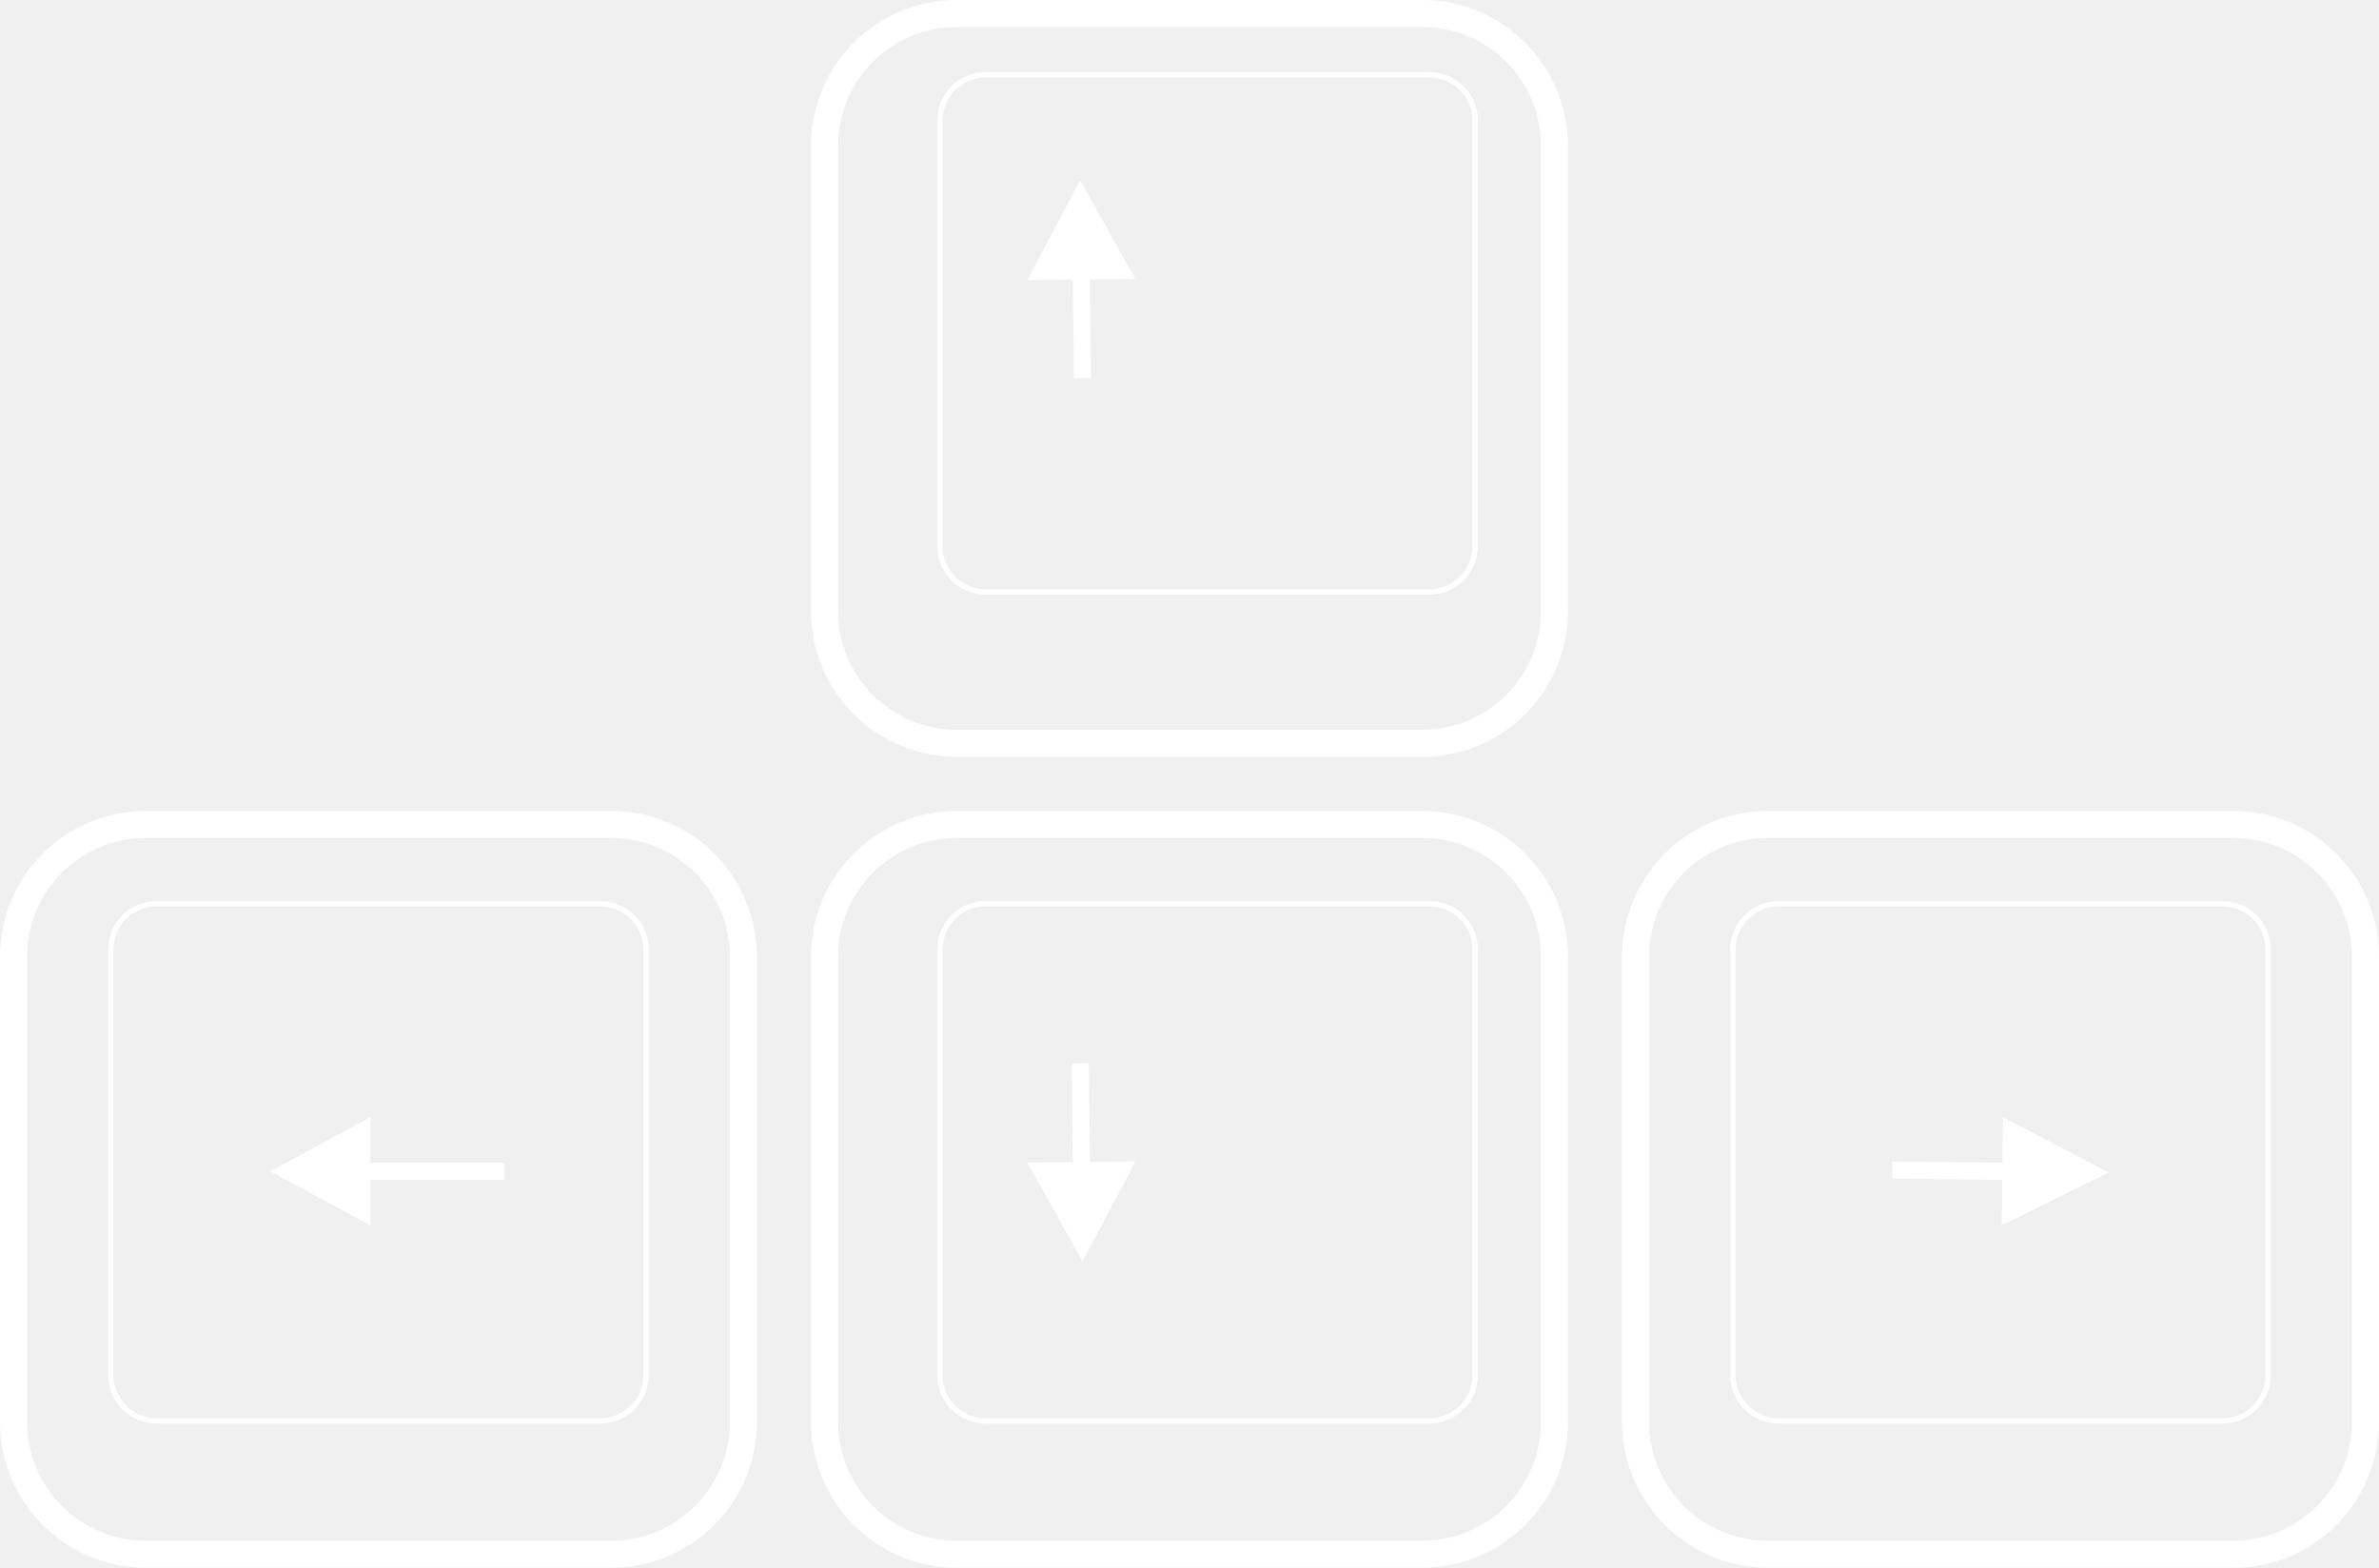
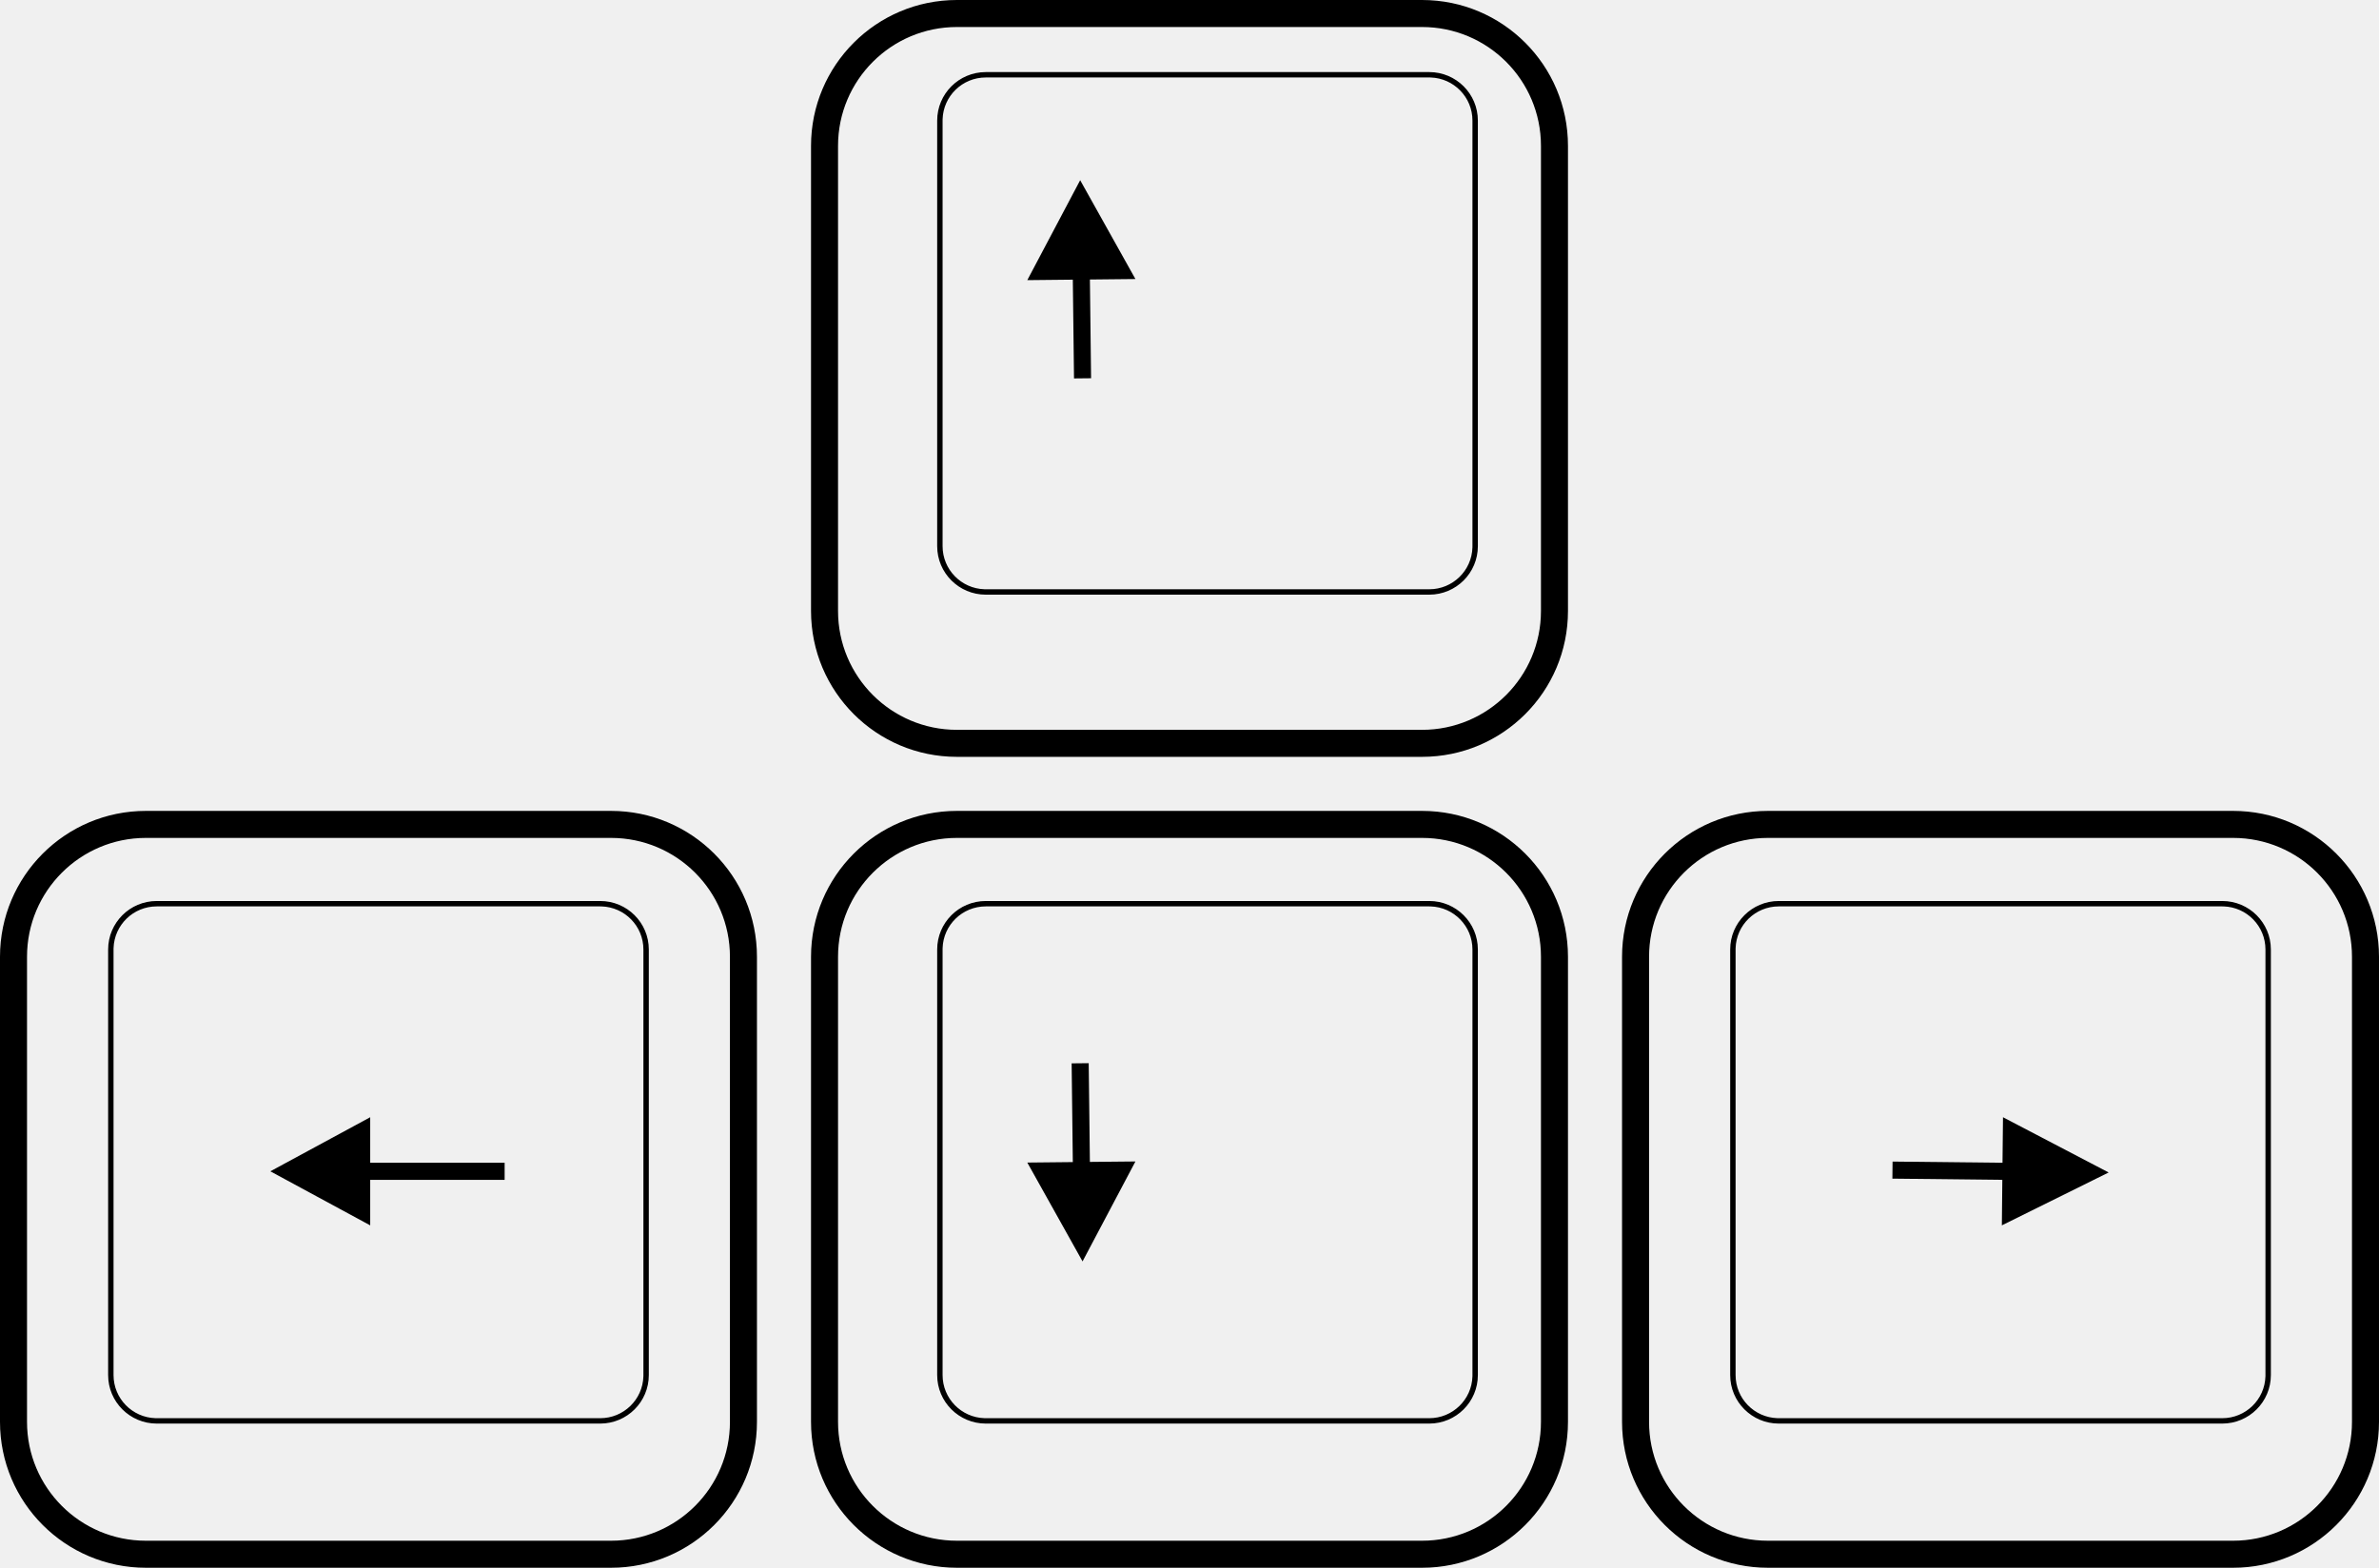
<svg xmlns="http://www.w3.org/2000/svg" width="132px" height="87px" viewBox="0 0 132 87" version="1.1">
  <g id="Page-1" stroke="none" stroke-width="1" fill="none" fill-rule="evenodd">
-     <g id="Main-Page" transform="translate(-139, -589)" fill="#FFFFFF" fill-rule="nonzero">
+     <g id="Main-Page" transform="translate(-139, -589)" fill="#000000" fill-rule="nonzero">
      <g id="Instructions" transform="translate(89, 589)">
        <g id="Keyboard-Keys" transform="translate(50, 0)">
          <path d="M78.905,0 L53.095,0 C48.624,0 45,3.624 45,8.095 L45,33.905 C45,38.376 48.624,42 53.095,42 L78.905,42 C83.376,42 87,38.376 87,33.905 L87,8.095 C87,3.624 83.376,0 78.905,0 Z M78.905,1.499 C82.548,1.499 85.501,4.452 85.501,8.095 L85.501,33.905 C85.501,37.548 82.548,40.501 78.905,40.501 L53.095,40.501 C49.452,40.501 46.499,37.548 46.499,33.905 L46.499,8.095 C46.499,4.452 49.452,1.499 53.095,1.499 L78.905,1.499 Z" id="Rectangle" />
          <path d="M78.905,45 L53.095,45 C48.624,45 45,48.624 45,53.095 L45,78.905 C45,83.376 48.624,87 53.095,87 L78.905,87 C83.376,87 87,83.376 87,78.905 L87,53.095 C87,48.624 83.376,45 78.905,45 Z M78.905,46.499 C82.548,46.499 85.501,49.452 85.501,53.095 L85.501,78.905 C85.501,82.548 82.548,85.501 78.905,85.501 L53.095,85.501 C49.452,85.501 46.499,82.548 46.499,78.905 L46.499,53.095 C46.499,49.452 49.452,46.499 53.095,46.499 L78.905,46.499 Z" id="Rectangle-Copy-5" />
          <path d="M123.905,45 L98.095,45 C93.624,45 90,48.624 90,53.095 L90,78.905 C90,83.376 93.624,87 98.095,87 L123.905,87 C128.376,87 132,83.376 132,78.905 L132,53.095 C132,48.624 128.376,45 123.905,45 Z M123.905,46.499 C127.548,46.499 130.501,49.452 130.501,53.095 L130.501,78.905 C130.501,82.548 127.548,85.501 123.905,85.501 L98.095,85.501 C94.452,85.501 91.499,82.548 91.499,78.905 L91.499,53.095 C91.499,49.452 94.452,46.499 98.095,46.499 L123.905,46.499 Z" id="Rectangle-Copy-7" />
          <path d="M33.905,45 L8.095,45 C3.624,45 0,48.624 0,53.095 L0,78.905 C0,83.376 3.624,87 8.095,87 L33.905,87 C38.376,87 42,83.376 42,78.905 L42,53.095 C42,48.624 38.376,45 33.905,45 Z M33.905,46.499 C37.548,46.499 40.501,49.452 40.501,53.095 L40.501,78.905 C40.501,82.548 37.548,85.501 33.905,85.501 L8.095,85.501 C4.452,85.501 1.499,82.548 1.499,78.905 L1.499,53.095 C1.499,49.452 4.452,46.499 8.095,46.499 L33.905,46.499 Z" id="Rectangle-Copy-9" />
          <path d="M79.303,4 C80.793,4 82,5.205 82,6.691 L82,30.309 C82,31.795 80.793,33 79.303,33 L54.697,33 C53.207,33 52,31.795 52,30.309 L52,6.691 C52,5.205 53.207,4 54.697,4 L79.303,4 Z M79.303,4.299 L54.697,4.299 C53.398,4.299 52.34,5.33 52.301,6.617 L52.3,6.691 L52.3,30.309 C52.3,31.605 53.333,32.66 54.622,32.7 L54.697,32.701 L79.303,32.701 C80.602,32.701 81.66,31.67 81.699,30.383 L81.7,30.309 L81.7,6.691 C81.7,5.395 80.667,4.34 79.378,4.3 L79.303,4.299 Z" id="Rectangle" />
          <path d="M79.303,50 C80.793,50 82,51.205 82,52.691 L82,76.309 C82,77.795 80.793,79 79.303,79 L54.697,79 C53.207,79 52,77.795 52,76.309 L52,52.691 C52,51.205 53.207,50 54.697,50 L79.303,50 Z M79.303,50.299 L54.697,50.299 C53.398,50.299 52.34,51.33 52.301,52.617 L52.3,52.691 L52.3,76.309 C52.3,77.605 53.333,78.66 54.622,78.7 L54.697,78.701 L79.303,78.701 C80.602,78.701 81.66,77.67 81.699,76.383 L81.7,76.309 L81.7,52.691 C81.7,51.395 80.667,50.34 79.378,50.3 L79.303,50.299 Z" id="Rectangle-Copy-6" />
          <path d="M123.303,50 C124.793,50 126,51.205 126,52.691 L126,76.309 C126,77.795 124.793,79 123.303,79 L98.697,79 C97.207,79 96,77.795 96,76.309 L96,52.691 C96,51.205 97.207,50 98.697,50 L123.303,50 Z M123.303,50.299 L98.697,50.299 C97.398,50.299 96.34,51.33 96.301,52.617 L96.3,52.691 L96.3,76.309 C96.3,77.605 97.333,78.66 98.622,78.7 L98.697,78.701 L123.303,78.701 C124.602,78.701 125.66,77.67 125.699,76.383 L125.7,76.309 L125.7,52.691 C125.7,51.395 124.667,50.34 123.378,50.3 L123.303,50.299 Z" id="Rectangle-Copy-8" />
          <path d="M33.303,50 C34.793,50 36,51.205 36,52.691 L36,76.309 C36,77.795 34.793,79 33.303,79 L8.697,79 C7.207,79 6,77.795 6,76.309 L6,52.691 C6,51.205 7.207,50 8.697,50 L33.303,50 Z M33.303,50.299 L8.697,50.299 C7.398,50.299 6.34,51.33 6.301,52.617 L6.3,52.691 L6.3,76.309 C6.3,77.605 7.333,78.66 8.622,78.7 L8.697,78.701 L33.303,78.701 C34.602,78.701 35.66,77.67 35.699,76.383 L35.7,76.309 L35.7,52.691 C35.7,51.395 34.667,50.34 33.378,50.3 L33.303,50.299 Z" id="Rectangle-Copy-10" />
          <polygon id="Line" points="59.934 10 63 15.485 60.474 15.511 60.534 20.555 60.539 20.99 59.592 21 59.587 20.565 59.526 15.52 57 15.546" />
          <polygon id="Line-Copy" points="60.408 59 60.413 59.435 60.473 64.479 63 64.454 60.066 70 57 64.515 59.526 64.489 59.466 59.445 59.461 59.01" />
          <polygon id="Line-Copy-2" points="111.137 62 117 65.065 111.074 68 111.1 65.474 105.465 65.412 105 65.407 105.01 64.46 105.475 64.465 111.11 64.526" />
          <polygon id="Line-Copy-3" points="20.541 62 20.541 64.526 28 64.526 28 65.474 20.541 65.474 20.541 68 15 65" />
        </g>
      </g>
    </g>
  </g>
</svg>
